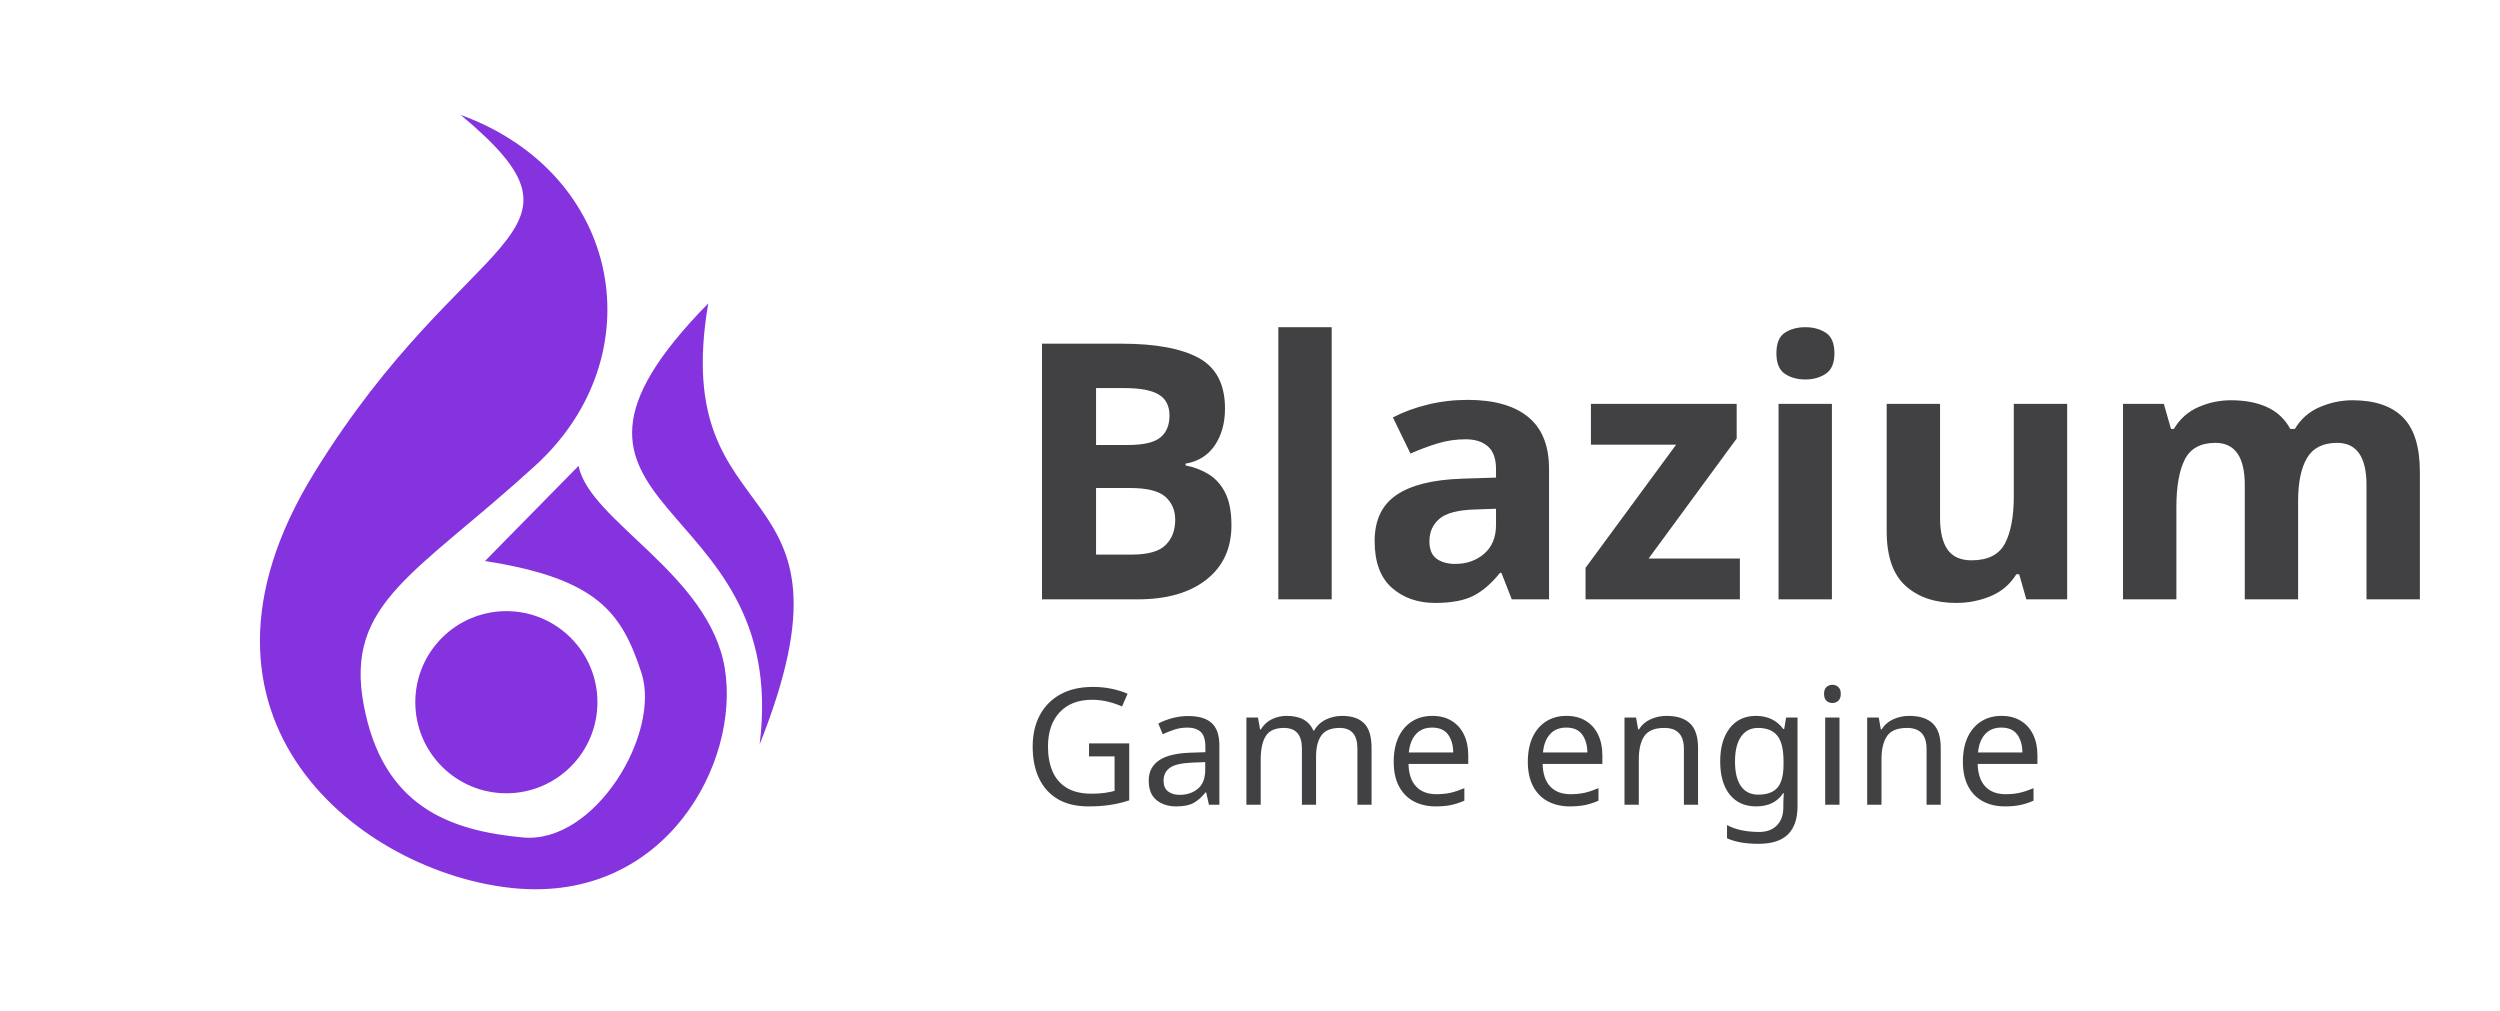
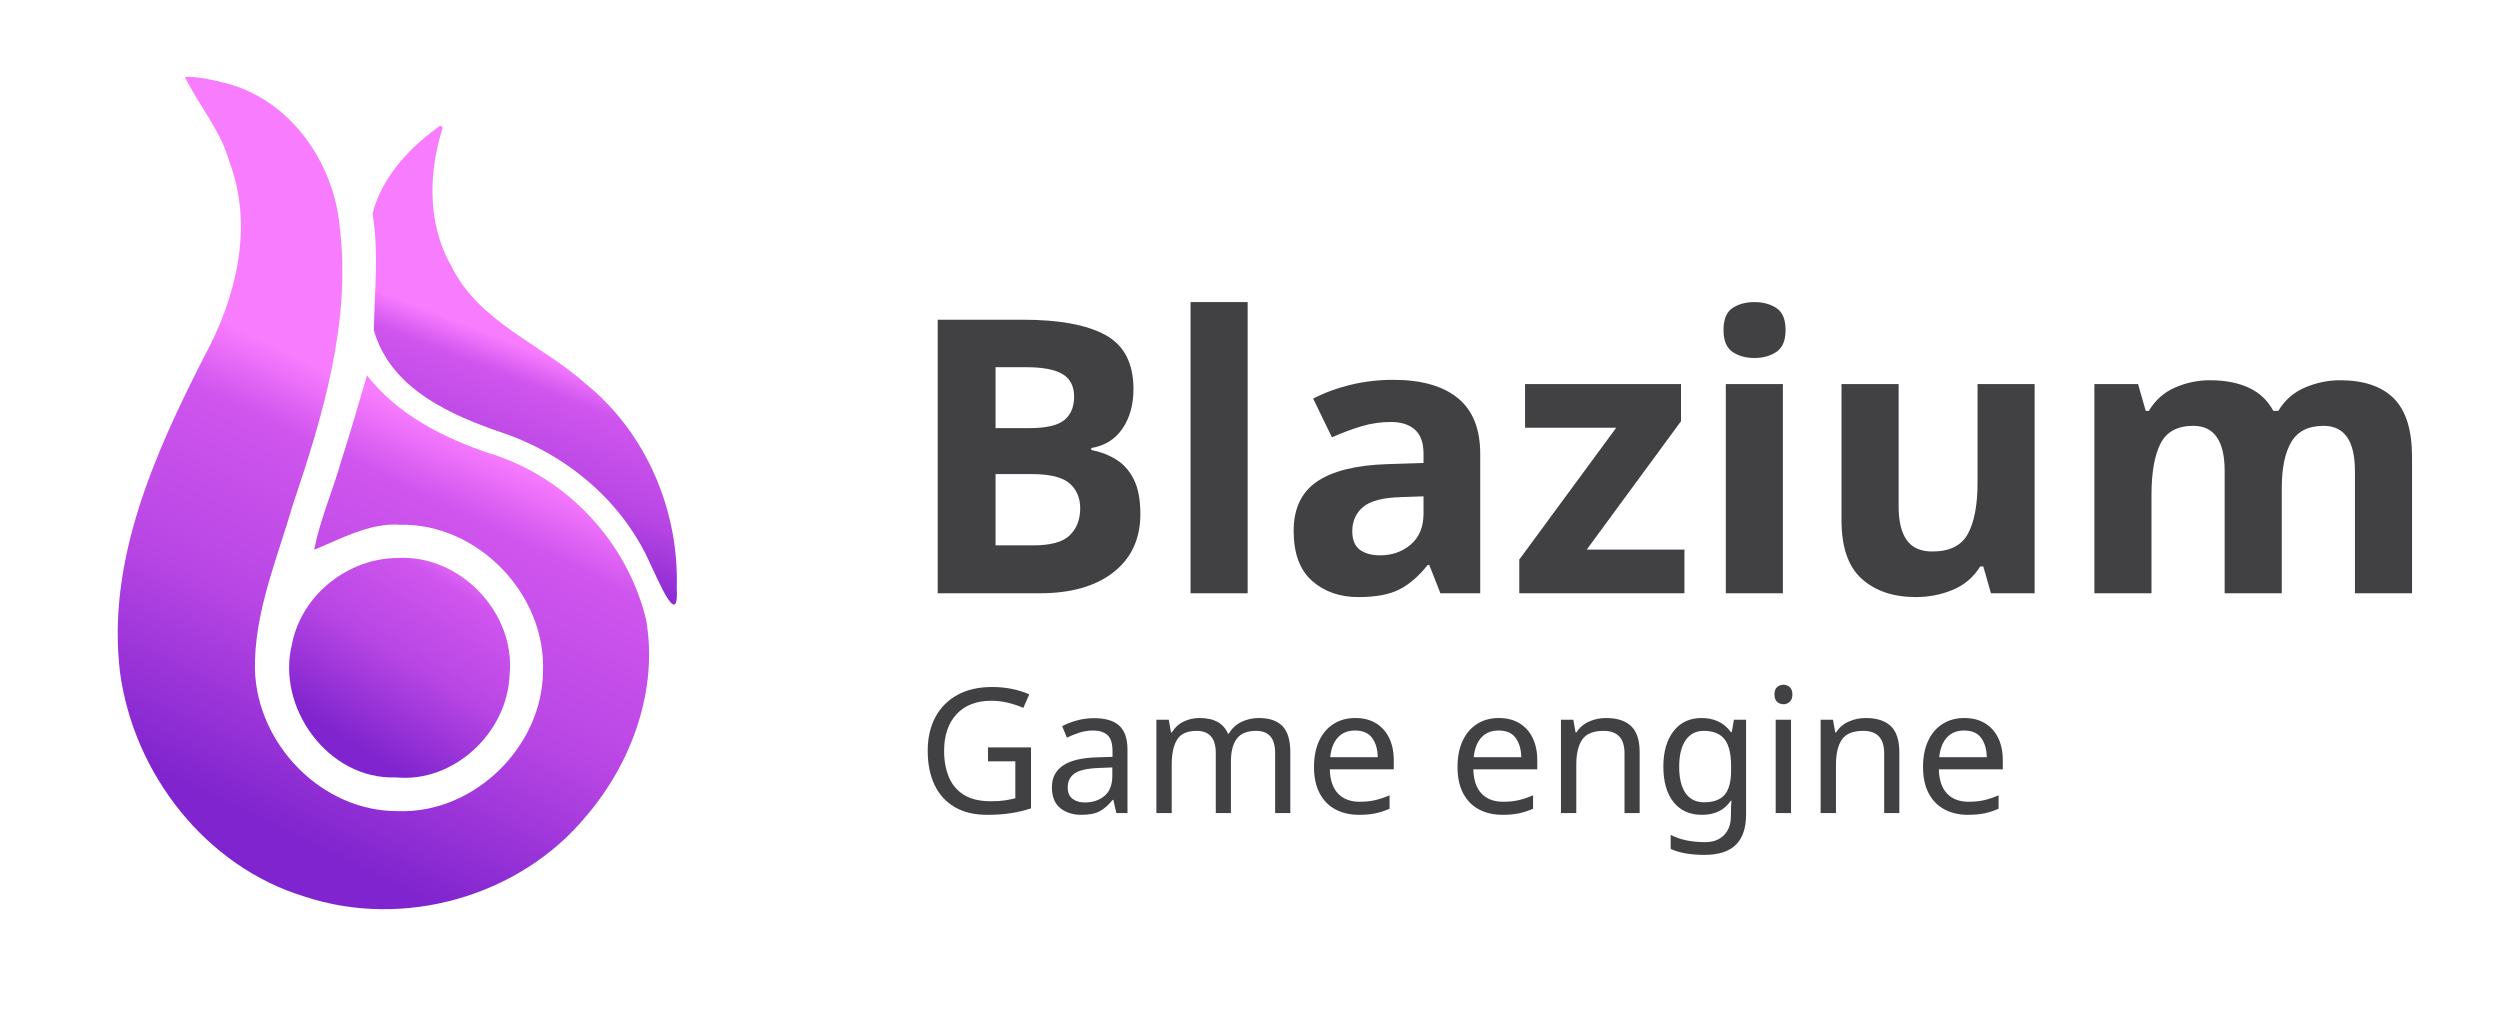
- <svg xmlns="http://www.w3.org/2000/svg" xml:space="preserve" width="1024" height="414">
-   <path fill="#8533df" d="m 188.679,47.056 c 66.444,24.224 79.526,98.937 30.625,143.605 -48.901,44.668 -78.17,56.123 -70.329,98.048 7.841,41.925 35.486,51.5 65.119,54.308 29.634,2.808 56.733,-42.686 48.632,-67.439 -8.101,-24.753 -17.965,-38.546 -64.064,-45.787 l 38.315,-38.97 c 4.478,22.608 53.475,44.232 59.893,82.898 6.418,38.665 -24.316,96.041 -86.283,90.099 C 148.622,357.876 66.326,294.949 128.7,193.698 191.073,92.446 249.658,97.894 188.679,47.056 Z M 290.098,124.271 c -16.703,98.359 66.937,65.532 21.055,180.601 C 324.153,200.265 204.293,211.683 290.098,124.271 Z m -82.69,126.054 a 37.3,37.3 0 0 1 37.299,37.299 37.3,37.3 0 0 1 -37.299,37.301 37.3,37.3 0 0 1 -37.299,-37.301 37.3,37.3 0 0 1 37.299,-37.299 z" />
-   <text xml:space="preserve" x="413.602" y="245.49" fill="#414042" font-family="Inter Alia" font-size="12" font-weight="700" style="-inkscape-font-specification:&quot;Inter Alia, Bold&quot;;font-variant-ligatures:normal;font-variant-caps:normal;font-variant-numeric:normal;font-variant-east-asian:normal;text-align:start">
-     <tspan x="413.602" y="245.49" font-size="146.667" style="-inkscape-font-specification:&quot;Inter Alia, Bold&quot;;font-variant-ligatures:normal;font-variant-caps:normal;font-variant-numeric:normal;font-variant-east-asian:normal">Blazium</tspan>
+ <svg xmlns="http://www.w3.org/2000/svg" xmlns:xlink="http://www.w3.org/1999/xlink" width="1024" height="414" version="1.1" id="svg2">
+   <defs id="defs2">
+     <linearGradient xlink:href="#a" id="e" x1="496.519" x2="635.831" y1="813.477" y2="589.778" gradientUnits="userSpaceOnUse" gradientTransform="matrix(0.3713941,0,0,0.3713941,-29.82826,14.46501)" />
+     <linearGradient id="a">
+       <stop offset=".045" stop-color="#7f24ce" id="stop9" />
+       <stop offset=".468" stop-color="#b846e4" id="stop10" />
+       <stop offset=".825" stop-color="#d055ee" id="stop11" />
+       <stop offset="1" stop-color="#f87cfe" id="stop12" />
+     </linearGradient>
+     <linearGradient xlink:href="#b" id="f" x1="269.585" x2="488.27" y1="847.204" y2="393.079" gradientUnits="userSpaceOnUse" gradientTransform="matrix(0.3713941,0,0,0.3713941,-29.82826,14.46501)" />
+     <linearGradient id="b">
+       <stop offset=".045" stop-color="#7f24ce" id="stop5" />
+       <stop offset=".478" stop-color="#b846e4" id="stop6" />
+       <stop offset=".848" stop-color="#d055ee" id="stop7" />
+       <stop offset="1" stop-color="#f87cfe" id="stop8" />
+     </linearGradient>
+     <linearGradient xlink:href="#c" id="g" x1="635.831" x2="721.822" y1="589.778" y2="368.408" gradientUnits="userSpaceOnUse" gradientTransform="matrix(0.3713941,0,0,0.3713941,-29.82826,14.46501)" />
+     <linearGradient id="c">
+       <stop offset=".045" stop-color="#7f24ce" id="stop1" />
+       <stop offset=".468" stop-color="#b846e4" id="stop2" />
+       <stop offset=".848" stop-color="#d055ee" id="stop3" />
+       <stop offset="1" stop-color="#f87cfe" id="stop4" />
+     </linearGradient>
+   </defs>
+   <text xml:space="preserve" x="369.954" y="243.003" fill="#414042" stroke-width="1.07" font-family="'Inter Alia'" font-size="12.84" font-weight="700" style="-inkscape-font-specification:&quot;Inter Alia, Bold&quot;;font-variant-ligatures:normal;font-variant-caps:normal;font-variant-numeric:normal;font-variant-east-asian:normal;text-align:start" id="text1">
+     <tspan x="369.954" y="243.003" font-size="156.936" style="-inkscape-font-specification:&quot;Inter Alia, Bold&quot;;font-variant-ligatures:normal;font-variant-caps:normal;font-variant-numeric:normal;font-variant-east-asian:normal" id="tspan1">Blazium</tspan>
  </text>
-   <text xml:space="preserve" x="418.92" y="329.631" fill="#414042" font-family="Inter Alia" font-size="80" font-weight="500" style="-inkscape-font-specification:&quot;Inter Alia, Medium&quot;;font-variant-ligatures:normal;font-variant-caps:normal;font-variant-numeric:normal;font-variant-east-asian:normal;text-align:start">
-     <tspan x="418.92" y="329.631" font-size="66.667" font-weight="400" style="-inkscape-font-specification:&quot;Inter Alia, Normal&quot;;font-variant-ligatures:normal;font-variant-caps:normal;font-variant-numeric:normal;font-variant-east-asian:normal">Game engine</tspan>
+   <text xml:space="preserve" x="375.644" y="333.035" fill="#414042" stroke-width="1.07" font-family="'Inter Alia'" font-size="85.601" font-weight="500" style="-inkscape-font-specification:&quot;Inter Alia, Medium&quot;;font-variant-ligatures:normal;font-variant-caps:normal;font-variant-numeric:normal;font-variant-east-asian:normal;text-align:start" id="text2">
+     <tspan x="375.644" y="333.035" font-size="71.335" font-weight="400" style="-inkscape-font-specification:&quot;Inter Alia, Normal&quot;;font-variant-ligatures:normal;font-variant-caps:normal;font-variant-numeric:normal;font-variant-east-asian:normal" id="tspan2">Game engine</tspan>
  </text>
+   <path fill="url(#e)" d="m 163.003,228.552 c 25.522,-1.404 48.327,22.515 45.713,47.945 -0.877,23.545 -22.757,44.245 -46.602,41.924 -27.695,1.017 -49.13,-28.699 -42.472,-54.783 3.957,-20.071 23.05,-35.08 43.361,-35.086 z" paint-order="markers stroke fill" style="mix-blend-mode:normal;fill:url(#e);stroke-width:0.371" id="path12" />
+   <path fill="url(#f)" d="M 75.703,31.474 C 81.281,42.939 90.388,53.364 93.914,66.158 104.082,92.813 96.703,122.202 83.472,146.369 63.205,186.166 43.535,230.048 49.205,275.759 c 5.727,41.293 35.078,79.184 75.475,91.444 40.552,13.537 88.326,0.053 115.515,-33.039 18.655,-21.748 29.52,-51.878 24.408,-80.513 -7.778,-31.838 -32.588,-58.334 -63.967,-67.923 -19.014,-6.353 -37.759,-15.853 -50.293,-31.947 -3.119,10.238 -6.661,22.995 -10.382,34.421 -3.511,12.374 -8.764,24.383 -11.295,36.951 10.411,-4.094 22.628,-11.164 35.256,-10.209 31.787,-0.616 59.742,28.421 58.487,60.106 -0.256,30.941 -28.46,58.42 -59.546,57.179 -30.967,0.14 -57.508,-27.27 -58.435,-57.85 -0.424,-23.206 9.008,-45.183 15.368,-67.167 C 132.11,170.717 143.916,131.967 139.156,93.035 136.732,65.866 117.983,39.526 90.501,33.603 85.672,32.358 80.712,31.377 75.703,31.474 Z" paint-order="markers stroke fill" style="mix-blend-mode:normal;fill:url(#f);stroke-width:0.371" id="path13" />
+   <path fill="url(#g)" d="m 180.456,51.401 c -12.456,8.651 -24.027,21.113 -27.867,36.042 2.642,15.852 0.793,32.042 0.554,47.867 6.78,23.921 31.555,34.83 53.136,42.11 26.312,9.078 49.13,28.338 60.324,54.097 2.611,5.089 11.59,27.302 10.604,9.012 0.895,-31.551 -12.525,-63.269 -37.224,-83.275 -18.237,-16.375 -44,-25.23 -55.269,-48.559 -9.758,-17.118 -9.18,-38.096 -3.382,-56.419 l -0.437,-0.437 z" paint-order="markers stroke fill" style="mix-blend-mode:normal;fill:url(#g);stroke-width:0.371" id="path14" />
</svg>
